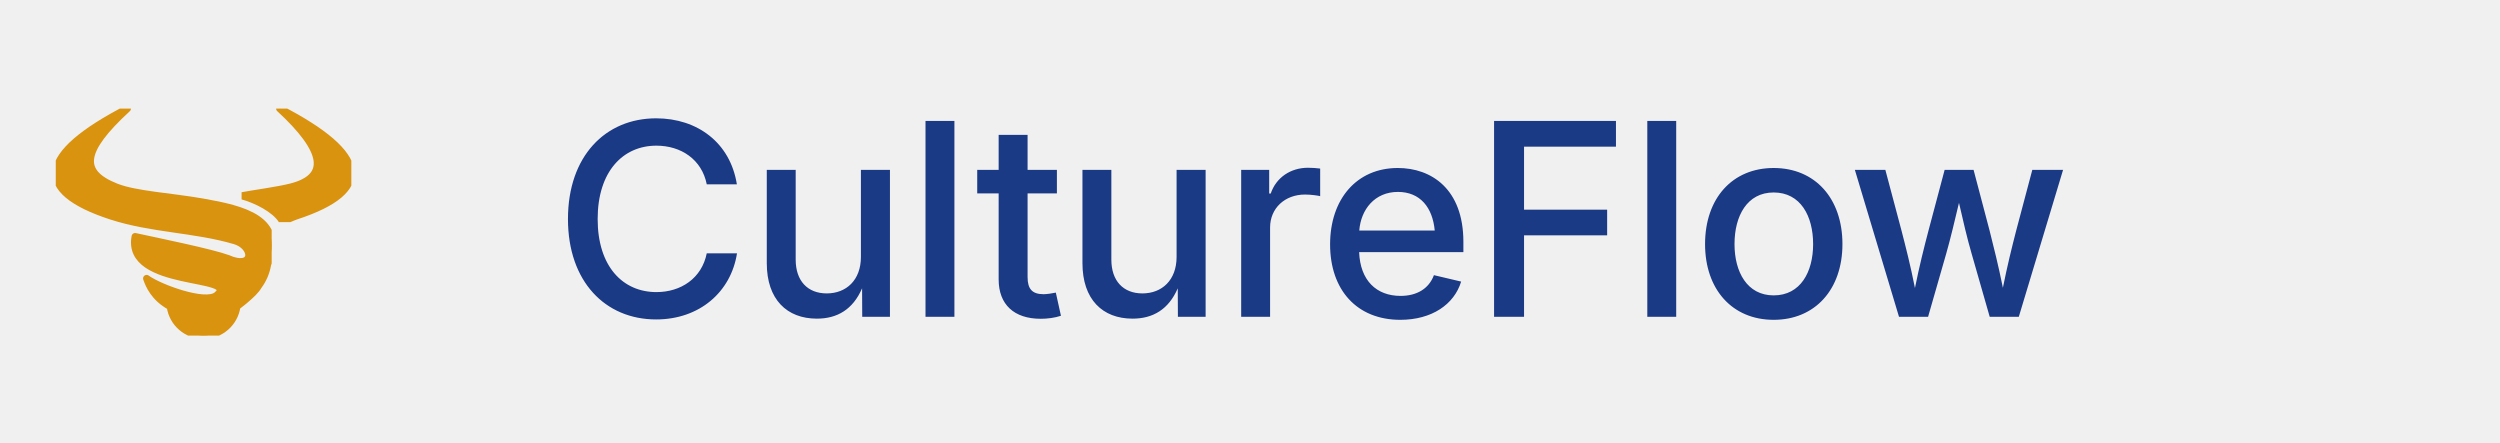
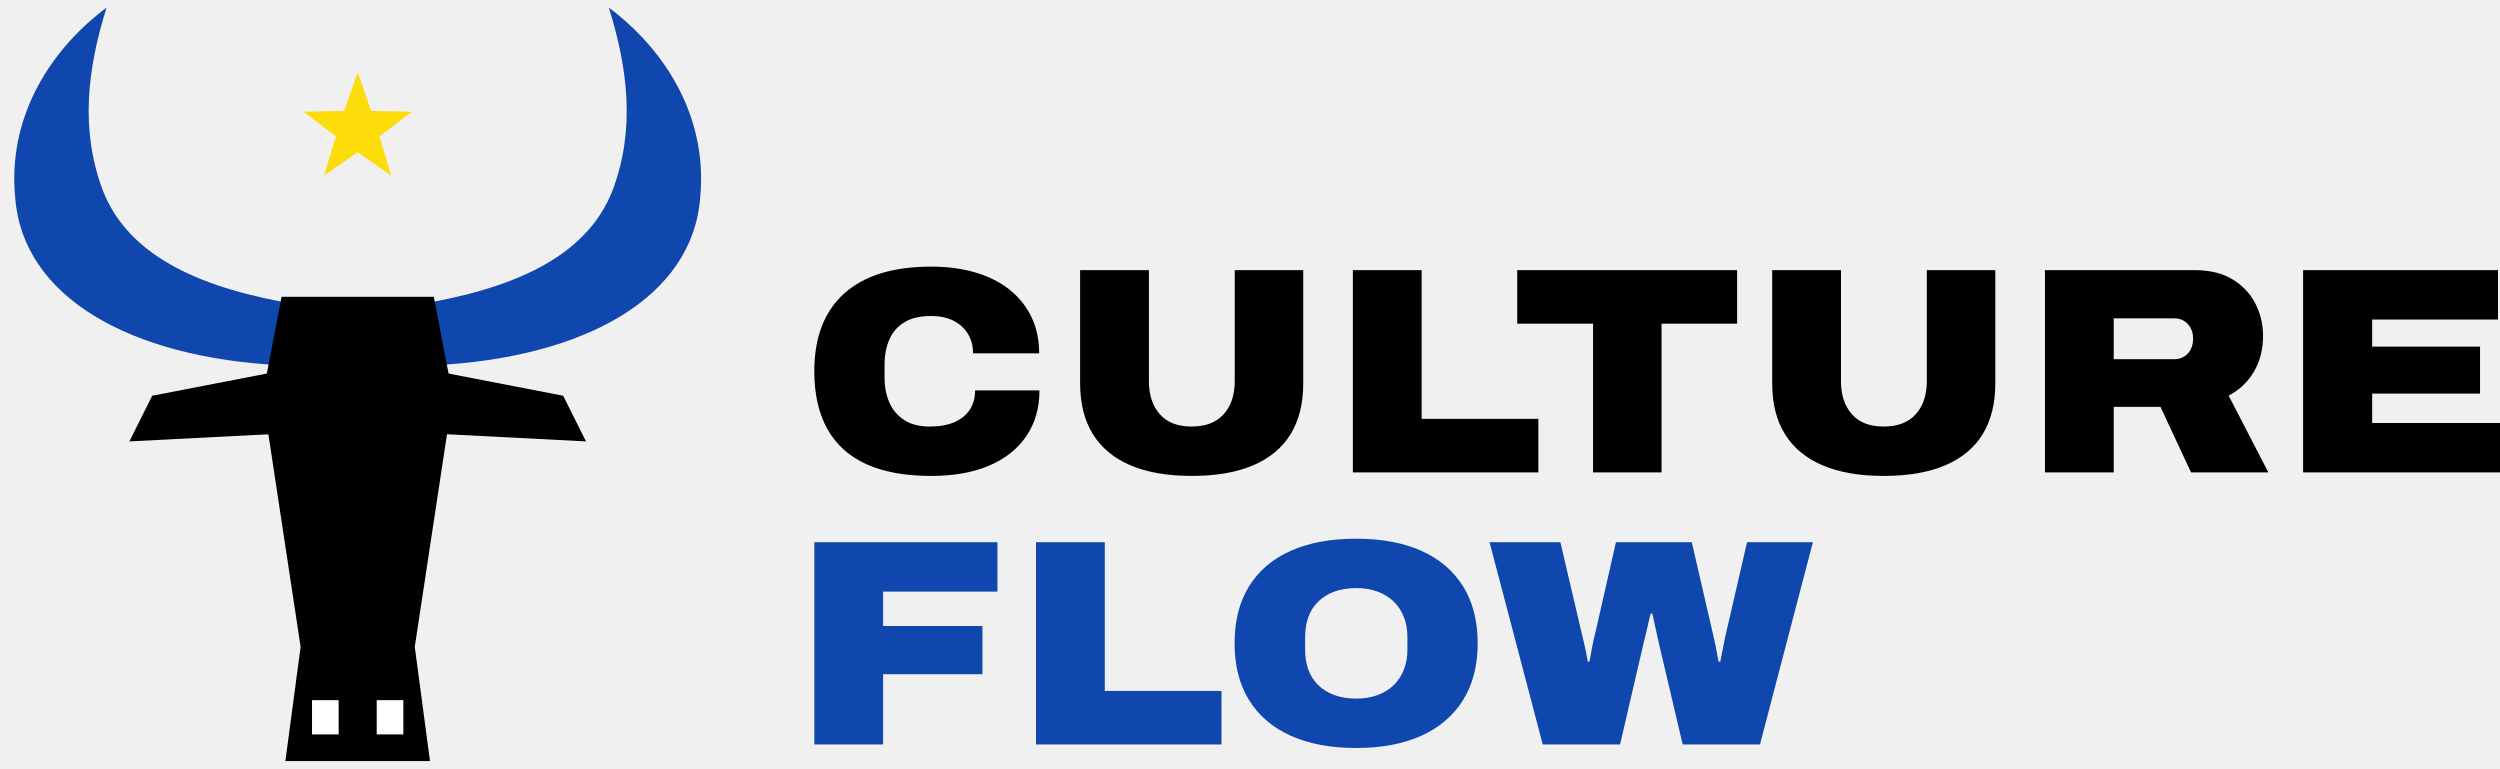
- <svg xmlns="http://www.w3.org/2000/svg" viewBox="0 0 1130 200" role="img" aria-label="CultureFlow">
-   <defs>
-     <g />
-     <clipPath id="8096d60042">
-       <path d="M 583 542.699 L 827 542.699 L 827 799.199 L 583 799.199 Z M 583 542.699 " clip-rule="nonzero" />
-     </clipPath>
-     <clipPath id="08e0bc6887">
-       <path d="M 793 542.699 L 917 542.699 L 917 671 L 793 671 Z M 793 542.699 " clip-rule="nonzero" />
-     </clipPath>
-   </defs>
-   <g transform="translate(-208.00 -168.00) scale(0.4)">
-     <g clip-path="url(#8096d60042)">
-       <path stroke="#D9930F" stroke-width="8" stroke-linejoin="round" fill="#D9930F" d="M 822.41 718.715 C 841.805 667.453 795.438 656.488 748.77 648.266 C 712.879 641.965 673.27 639.965 651.277 631.301 C 609.441 614.781 611.895 590.629 663.984 542.699 C 563.223 594.703 556.98 635.152 645.258 664.043 C 691.625 679.156 739.48 678.562 785.258 691.973 C 805.691 697.973 808.141 722.125 782.504 714.051 C 780.945 713.379 779.461 712.789 777.824 712.195 C 758.801 705.234 700.023 693.23 672.68 687.309 C 661.605 745.902 793.504 729.973 764.969 753.609 C 751.965 764.352 699.875 745.09 685.684 734.645 C 688.207 742.051 694.152 756.496 712.359 766.422 C 715.035 785.168 731.086 799.02 750.035 799.02 C 768.98 799.02 785.031 785.168 787.707 766.422 C 790.457 764.352 793.133 762.273 795.582 760.203 C 803.98 753.164 809.48 747.754 811.93 743.309 L 812.008 743.164 L 811.93 743.309 C 817.359 736.051 820.926 727.68 822.41 718.715 Z M 813.27 735.828 C 813.344 736.051 813.344 736.199 813.418 736.422 C 813.344 736.195 813.344 736.051 813.27 735.828 Z M 813.27 735.828 " fill-opacity="1" fill-rule="evenodd" />
-     </g>
-     <g clip-path="url(#08e0bc6887)">
-       <path stroke="#D9930F" stroke-width="8" stroke-linejoin="round" fill="#D9930F" d="M 839.277 670.121 C 843.141 669.008 850.648 665.379 854.734 664.043 C 943.012 635.152 936.77 594.703 836.008 542.699 C 888.098 590.629 892.336 620.188 848.793 631.301 C 834.375 635.004 805.395 638.93 793.207 641.227 C 810.074 645.746 830.66 656.562 838.312 668.562 C 838.684 669.082 838.98 669.602 839.277 670.121 Z M 839.277 670.121 " fill-opacity="1" fill-rule="evenodd" />
-     </g>
+ <svg xmlns="http://www.w3.org/2000/svg" viewBox="0 0 657 202" role="img" aria-label="CultureFlow">
+   <g transform="translate(0.00 0.00) scale(1) translate(-6 0)">
+     <path d="M84 80C60 76 40 68 33 50C27 34 29 18 34 2C18 14 8 32 10 52C12 78 40 94 80 96Z" fill="#0F47AF" />
+     <path d="M116 80C140 76 160 68 167 50C173 34 171 18 166 2C182 14 192 32 190 52C188 78 160 94 120 96Z" fill="#0F47AF" />
+     <polygon points="77,98 46,104 40,116 79,114" fill="#000000" />
+     <polygon points="123,98 154,104 160,116 121,114" fill="#000000" />
+     <polygon points="80,78 120,78 125,104 115,170 119,200 81,200 85,170 75,104" fill="#000000" />
+     <rect x="88" y="184" width="7" height="9" fill="#FFFFFF" />
+     <rect x="105" y="184" width="7" height="9" fill="#FFFFFF" />
+     <polygon points="100,19 103.53,29.15 114.27,29.36 105.71,35.85 108.82,46.14 100,40 91.18,46.14 94.29,35.85 85.73,29.36 96.47,29.15" fill="#FCDD09" />
  </g>
-   <text x="250" y="143.20" text-anchor="start" font-family="Inter, -apple-system, BlinkMacSystemFont, 'Segoe UI', Roboto, sans-serif" font-size="121.69" font-weight="500" letter-spacing="-1.46" fill="#1B3A85">CultureFlow</text>
+   <path fill="#000000" transform="translate(214.00 70.07) scale(0.07725) translate(-45 700)" d="M443 12Q310 12 222 -28Q134 -68 89.5 -147.5Q45 -227 45 -344Q45 -517 146.5 -608.5Q248 -700 443 -700Q553 -700 635.5 -665Q718 -630 764 -563Q810 -496 810 -405L585 -405Q585 -443 567.5 -471.5Q550 -500 518.5 -516Q487 -532 441 -532Q386 -532 351 -510.5Q316 -489 300 -451.5Q284 -414 284 -366L284 -322Q284 -275 300.5 -237.5Q317 -200 351 -178Q385 -156 437 -156Q488 -156 522 -171Q556 -186 574 -213.5Q592 -241 592 -279L811 -279Q811 -190 767 -124.5Q723 -59 641 -23.5Q559 12 443 12Z M1329.28 12Q1205.28 12 1120.78 -24Q1036.28 -60 992.78 -130Q949.28 -200 949.28 -303L949.28 -688L1183.28 -688L1183.28 -310Q1183.28 -240 1220.28 -198Q1257.28 -156 1328.28 -156Q1400.28 -156 1437.78 -198Q1475.28 -240 1475.28 -310L1475.28 -688L1708.28 -688L1708.28 -303Q1708.28 -200 1665.28 -130Q1622.28 -60 1537.78 -24Q1453.28 12 1329.28 12Z M1877.16 0L1877.16 -688L2111.16 -688L2111.16 -182L2508.16 -182L2508.16 0Z M2694.28 0L2694.28 -506L2436.28 -506L2436.28 -688L3184.28 -688L3184.28 -506L2927.28 -506L2927.28 0Z M3683.68 12Q3559.68 12 3475.18 -24Q3390.68 -60 3347.18 -130Q3303.68 -200 3303.68 -303L3303.68 -688L3537.68 -688L3537.68 -310Q3537.68 -240 3574.68 -198Q3611.68 -156 3682.68 -156Q3754.68 -156 3792.18 -198Q3829.68 -240 3829.68 -310L3829.68 -688L4062.68 -688L4062.68 -303Q4062.68 -200 4019.68 -130Q3976.68 -60 3892.18 -24Q3807.68 12 3683.68 12Z M4231.56 0L4231.56 -688L4741.56 -688Q4818.56 -688 4870.06 -656.5Q4921.56 -625 4947.56 -574Q4973.56 -523 4973.56 -465Q4973.56 -396 4943.06 -343.5Q4912.56 -291 4856.56 -261L4991.56 0L4728.56 0L4624.56 -223L4465.56 -223L4465.56 0ZM4465.56 -385L4671.56 -385Q4698.56 -385 4717.06 -404Q4735.56 -423 4735.56 -456Q4735.56 -476 4727.06 -491.5Q4718.56 -507 4704.56 -515.5Q4690.56 -524 4671.56 -524L4465.56 -524Z M5109.76 0L5109.76 -688L5772.76 -688L5772.76 -520L5344.76 -520L5344.76 -428L5711.76 -428L5711.76 -268L5344.76 -268L5344.76 -168L5779.76 -168L5779.76 0Z" />
+   <path fill="#0F47AF" transform="translate(214.00 141.57) scale(0.07725) translate(-74 700)" d="M74 0L74 -688L697 -688L697 -520L308 -520L308 -403L646 -403L646 -239L308 -239L308 0Z M828.2 0L828.2 -688L1062.2 -688L1062.2 -182L1459.2 -182L1459.2 0Z M1916.72 12Q1787.72 12 1695.22 -29.5Q1602.72 -71 1553.22 -150.5Q1503.72 -230 1503.72 -344Q1503.72 -459 1553.22 -538.5Q1602.72 -618 1695.22 -659Q1787.72 -700 1916.72 -700Q2046.72 -700 2138.72 -659Q2230.72 -618 2280.72 -538.5Q2330.72 -459 2330.72 -344Q2330.72 -230 2280.72 -150.5Q2230.72 -71 2138.72 -29.5Q2046.72 12 1916.72 12ZM1917.72 -156Q1957.72 -156 1990.22 -168Q2022.72 -180 2045.22 -202Q2067.72 -224 2079.72 -254.5Q2091.72 -285 2091.72 -322L2091.72 -366Q2091.72 -403 2079.72 -433.5Q2067.72 -464 2045.22 -486Q2022.72 -508 1990.22 -520Q1957.72 -532 1917.72 -532Q1875.72 -532 1843.22 -520Q1810.72 -508 1788.22 -486Q1765.72 -464 1754.72 -433.5Q1743.72 -403 1743.72 -366L1743.72 -322Q1743.72 -285 1754.72 -254.5Q1765.72 -224 1788.22 -202Q1810.72 -180 1843.22 -168Q1875.72 -156 1917.72 -156Z M2552.12 0L2371.12 -688L2612.12 -688L2682.12 -389Q2686.12 -373 2690.62 -353.5Q2695.12 -334 2699.12 -315Q2703.12 -296 2705.12 -282L2711.12 -282Q2713.12 -292 2715.62 -306Q2718.12 -320 2720.62 -334Q2723.12 -348 2726.62 -362.5Q2730.12 -377 2733.12 -389L2801.12 -688L3059.12 -688L3128.12 -389Q3131.12 -375 3135.62 -356Q3140.12 -337 3143.62 -317Q3147.12 -297 3150.12 -282L3156.12 -282Q3158.12 -293 3161.12 -307Q3164.12 -321 3166.62 -335Q3169.12 -349 3172.12 -363Q3175.12 -377 3178.12 -389L3247.12 -688L3471.12 -688L3291.12 0L3028.12 0L2945.12 -353Q2942.12 -368 2938.12 -385.5Q2934.12 -403 2930.62 -419Q2927.12 -435 2925.12 -445L2919.12 -445Q2916.12 -433 2912.12 -416.5Q2908.12 -400 2904.62 -383.5Q2901.12 -367 2897.12 -353L2815.12 0Z" />
</svg>
